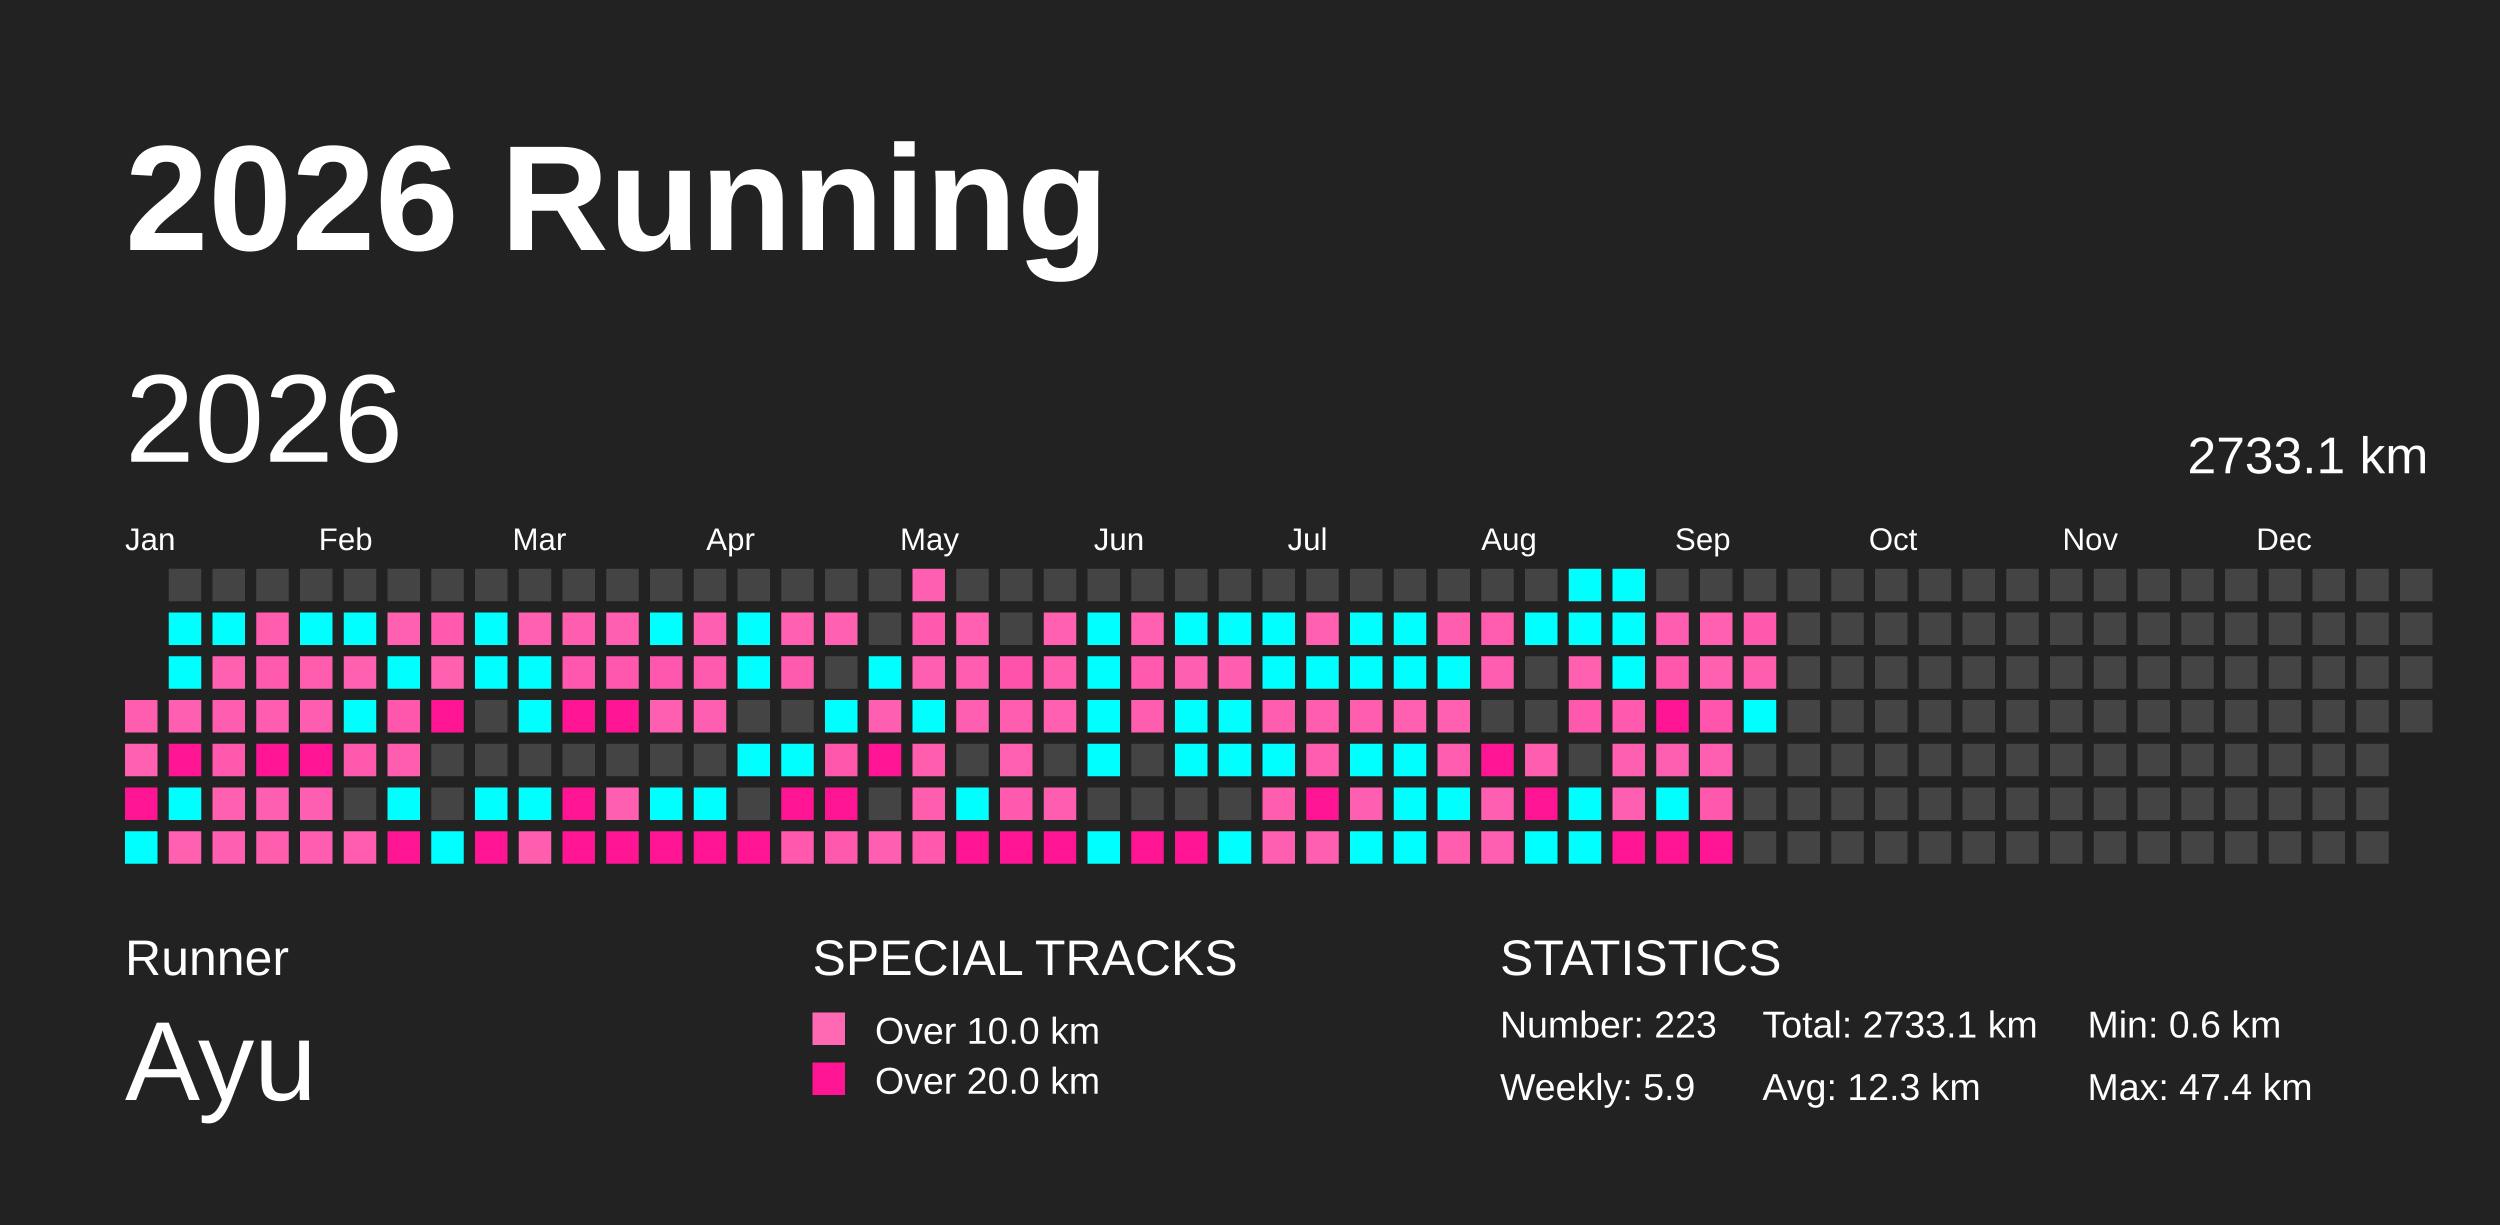
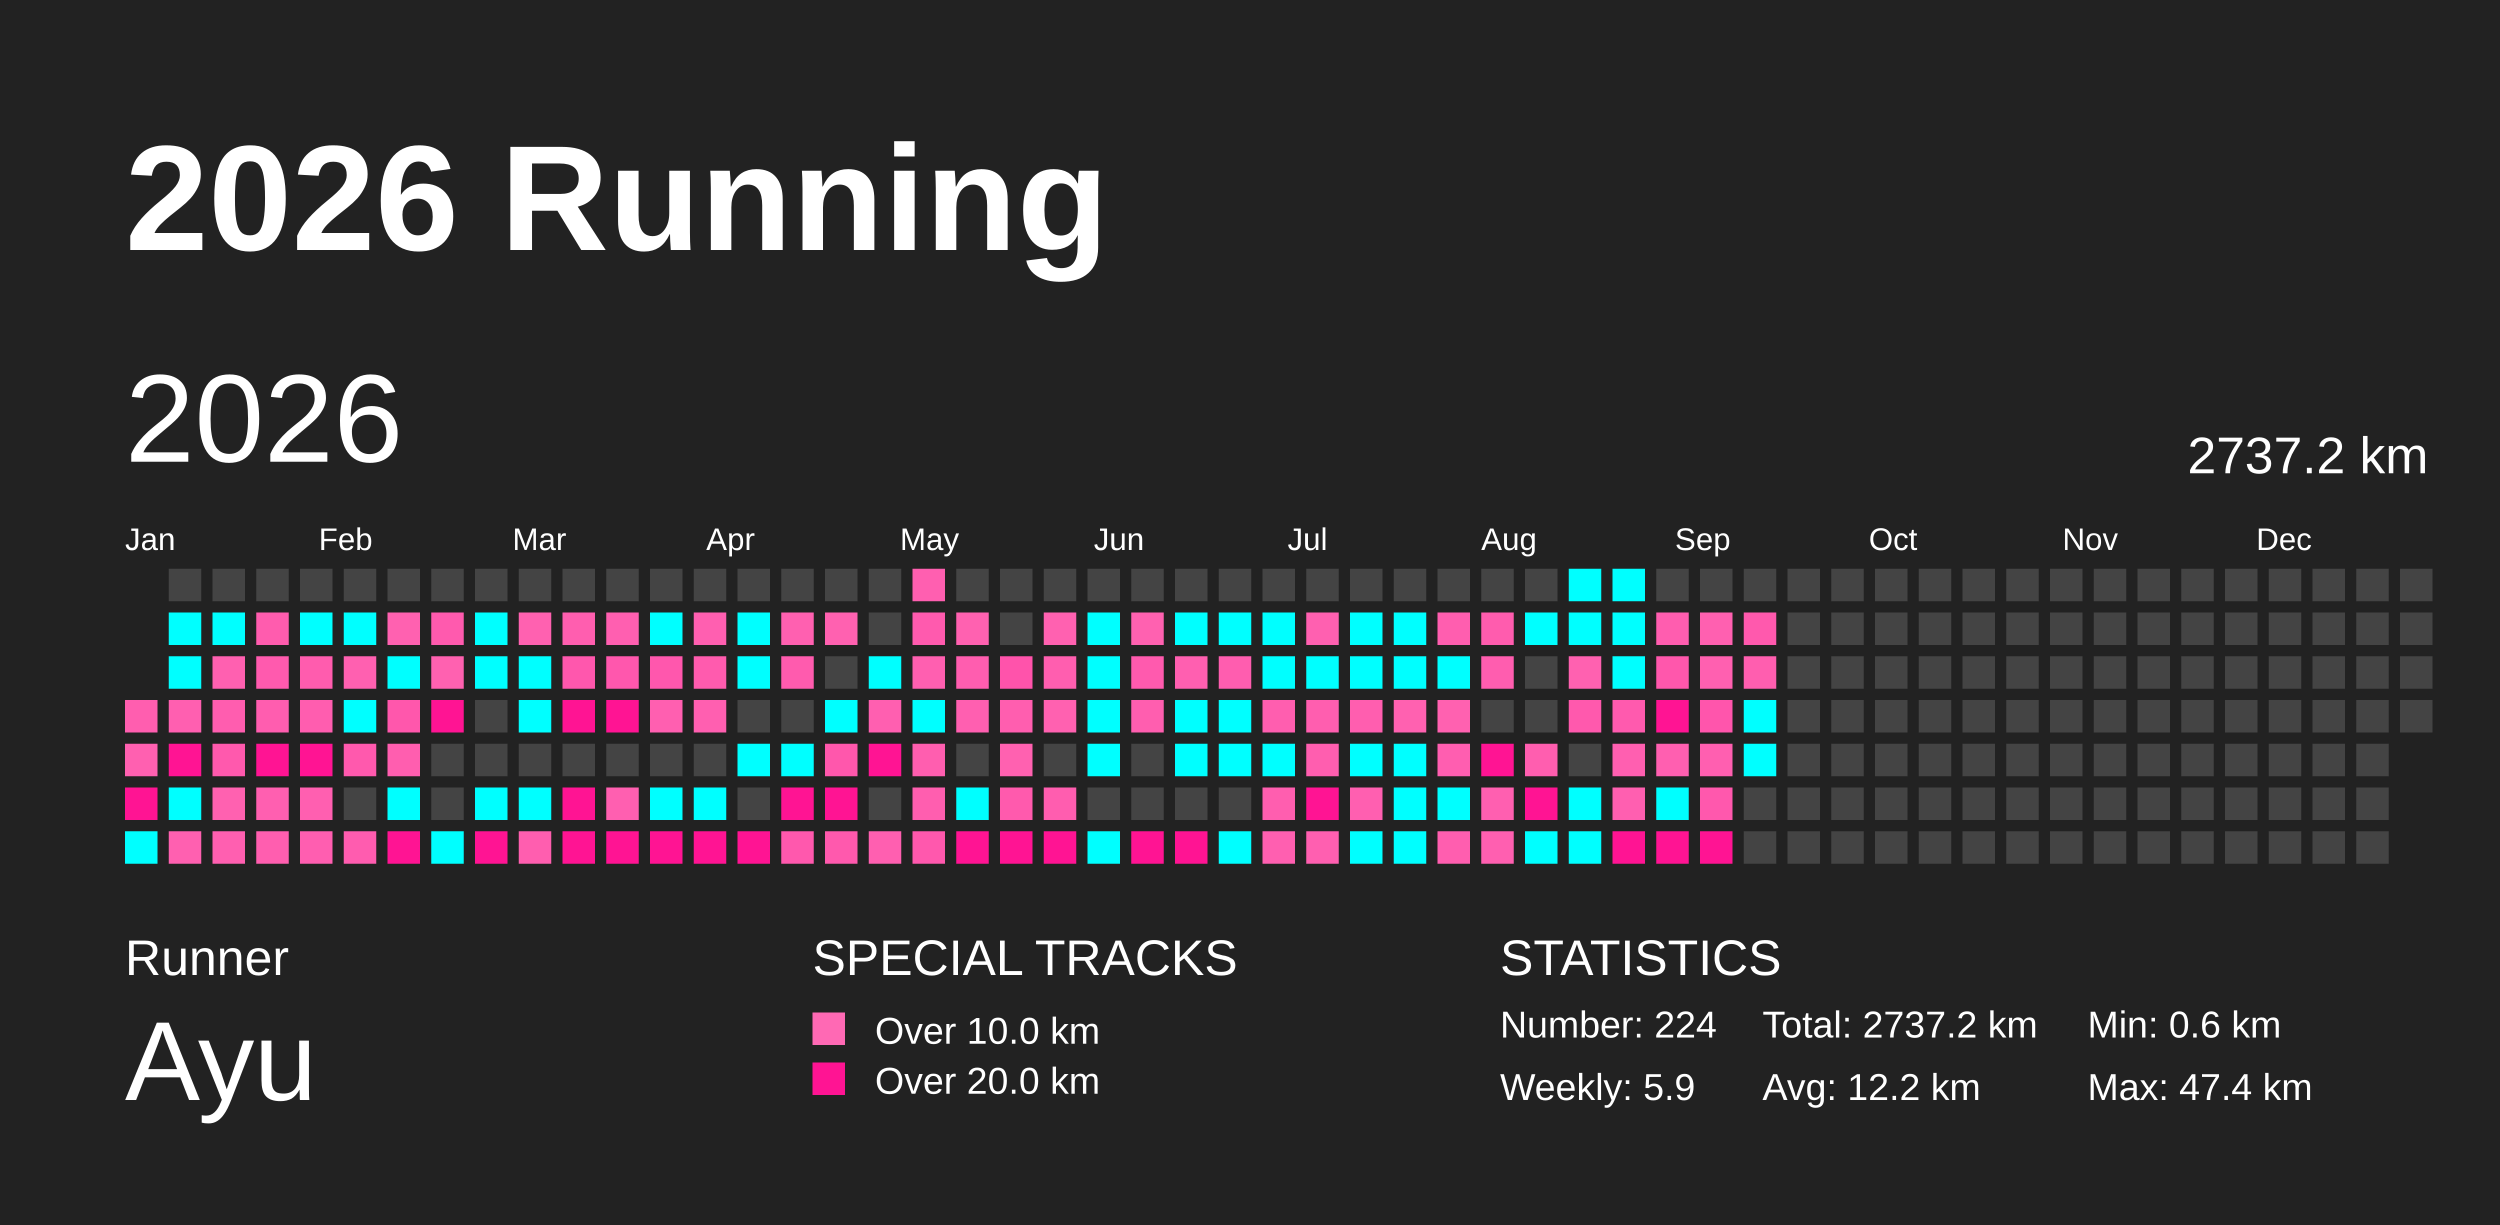
<svg xmlns="http://www.w3.org/2000/svg" baseProfile="full" height="98mm" version="1.1" viewBox="0,0,200,98" width="200mm">
  <defs />
  <rect fill="#222222" height="98" width="200" x="0" y="0" />
  <text fill="#FFFFFF" style="font-size:12px; font-family:Arial; font-weight:bold;" x="10" y="20">2026 Running</text>
  <text fill="#FFFFFF" style="font-size:4px; font-family:Arial" x="10" y="78">Runner</text>
  <text fill="#FFFFFF" style="font-size:9px; font-family:Arial" x="10" y="88">Ayu</text>
  <text fill="#FFFFFF" style="font-size:4px; font-family:Arial" x="65" y="78">SPECIAL TRACKS</text>
  <rect fill="#ff69b4" height="2.6" width="2.6" x="65" y="81" />
  <text fill="#FFFFFF" style="font-size:3px; font-family:Arial" x="70" y="83.5">Over 10.0 km</text>
  <rect fill="#ff1493" height="2.6" width="2.6" x="65" y="85" />
  <text fill="#FFFFFF" style="font-size:3px; font-family:Arial" x="70" y="87.5">Over 20.0 km</text>
  <text fill="#FFFFFF" style="font-size:4px; font-family:Arial" x="120" y="78">STATISTICS</text>
-   <text fill="#FFFFFF" style="font-size:3px; font-family:Arial" x="120" y="83">Number: 223</text>
+   <text fill="#FFFFFF" style="font-size:3px; font-family:Arial" x="120" y="83">Number: 224</text>
  <text fill="#FFFFFF" style="font-size:3px; font-family:Arial" x="120" y="88">Weekly: 5.9</text>
-   <text fill="#FFFFFF" style="font-size:3px; font-family:Arial" x="141" y="83">Total: 2733.1 km</text>
-   <text fill="#FFFFFF" style="font-size:3px; font-family:Arial" x="141" y="88">Avg: 12.3 km</text>
+   <text fill="#FFFFFF" style="font-size:3px; font-family:Arial" x="141" y="83">Total: 2737.2 km</text>
+   <text fill="#FFFFFF" style="font-size:3px; font-family:Arial" x="141" y="88">Avg: 12.2 km</text>
  <text fill="#FFFFFF" style="font-size:3px; font-family:Arial" x="167" y="83">Min: 0.6 km</text>
  <text fill="#FFFFFF" style="font-size:3px; font-family:Arial" x="167" y="88">Max: 47.4 km</text>
  <text dominant-baseline="hanging" fill="#FFFFFF" style="font-size:10.0px; font-family:Arial;" x="10" y="30">2026</text>
-   <text dominant-baseline="hanging" fill="#FFFFFF" style="font-size:4.125px; font-family:Arial;" x="175" y="35">2733.1 km</text>
+   <text dominant-baseline="hanging" fill="#FFFFFF" style="font-size:4.125px; font-family:Arial;" x="175" y="35">2737.2 km</text>
  <text fill="#FFFFFF" style="font-size:2.5px; font-family:Arial" x="10.0" y="44">Jan</text>
  <text fill="#FFFFFF" style="font-size:2.5px; font-family:Arial" x="25.5" y="44">Feb</text>
  <text fill="#FFFFFF" style="font-size:2.5px; font-family:Arial" x="41.0" y="44">Mar</text>
  <text fill="#FFFFFF" style="font-size:2.5px; font-family:Arial" x="56.5" y="44">Apr</text>
  <text fill="#FFFFFF" style="font-size:2.5px; font-family:Arial" x="72.0" y="44">May</text>
  <text fill="#FFFFFF" style="font-size:2.5px; font-family:Arial" x="87.5" y="44">Jun</text>
  <text fill="#FFFFFF" style="font-size:2.5px; font-family:Arial" x="103.0" y="44">Jul</text>
  <text fill="#FFFFFF" style="font-size:2.5px; font-family:Arial" x="118.5" y="44">Aug</text>
  <text fill="#FFFFFF" style="font-size:2.5px; font-family:Arial" x="134.0" y="44">Sep</text>
  <text fill="#FFFFFF" style="font-size:2.5px; font-family:Arial" x="149.5" y="44">Oct</text>
  <text fill="#FFFFFF" style="font-size:2.5px; font-family:Arial" x="165.0" y="44">Nov</text>
  <text fill="#FFFFFF" style="font-size:2.5px; font-family:Arial" x="180.5" y="44">Dec</text>
  <rect fill="#ff5eaf" height="2.6" width="2.6" x="10.0" y="56.0" />
  <rect fill="#ff60b0" height="2.6" width="2.6" x="10.0" y="59.5" />
  <rect fill="#ff1493" height="2.6" width="2.6" x="10.0" y="63.0" />
  <rect fill="#00ffff" height="2.6" width="2.6" x="10.0" y="66.5" />
  <rect fill="#444444" height="2.6" width="2.6" x="13.5" y="45.5" />
  <rect fill="#00ffff" height="2.6" width="2.6" x="13.5" y="49.0" />
  <rect fill="#00ffff" height="2.6" width="2.6" x="13.5" y="52.5" />
  <rect fill="#ff5fb0" height="2.6" width="2.6" x="13.5" y="56.0" />
  <rect fill="#ff1493" height="2.6" width="2.6" x="13.5" y="59.5" />
  <rect fill="#00ffff" height="2.6" width="2.6" x="13.5" y="63.0" />
  <rect fill="#ff60b0" height="2.6" width="2.6" x="13.5" y="66.5" />
  <rect fill="#444444" height="2.6" width="2.6" x="17.0" y="45.5" />
  <rect fill="#00ffff" height="2.6" width="2.6" x="17.0" y="49.0" />
  <rect fill="#ff60b0" height="2.6" width="2.6" x="17.0" y="52.5" />
  <rect fill="#ff5daf" height="2.6" width="2.6" x="17.0" y="56.0" />
  <rect fill="#ff59ad" height="2.6" width="2.6" x="17.0" y="59.5" />
  <rect fill="#ff61b0" height="2.6" width="2.6" x="17.0" y="63.0" />
  <rect fill="#ff5fb0" height="2.6" width="2.6" x="17.0" y="66.5" />
  <rect fill="#444444" height="2.6" width="2.6" x="20.5" y="45.5" />
  <rect fill="#ff5cae" height="2.6" width="2.6" x="20.5" y="49.0" />
  <rect fill="#ff5aae" height="2.6" width="2.6" x="20.5" y="52.5" />
  <rect fill="#ff5daf" height="2.6" width="2.6" x="20.5" y="56.0" />
  <rect fill="#ff1493" height="2.6" width="2.6" x="20.5" y="59.5" />
  <rect fill="#ff5fb0" height="2.6" width="2.6" x="20.5" y="63.0" />
  <rect fill="#ff5eaf" height="2.6" width="2.6" x="20.5" y="66.5" />
  <rect fill="#444444" height="2.6" width="2.6" x="24.0" y="45.5" />
  <rect fill="#00ffff" height="2.6" width="2.6" x="24.0" y="49.0" />
  <rect fill="#ff5cae" height="2.6" width="2.6" x="24.0" y="52.5" />
  <rect fill="#ff5daf" height="2.6" width="2.6" x="24.0" y="56.0" />
  <rect fill="#ff1493" height="2.6" width="2.6" x="24.0" y="59.5" />
  <rect fill="#ff5fb0" height="2.6" width="2.6" x="24.0" y="63.0" />
  <rect fill="#ff5eb0" height="2.6" width="2.6" x="24.0" y="66.5" />
  <rect fill="#444444" height="2.6" width="2.6" x="27.5" y="45.5" />
  <rect fill="#00ffff" height="2.6" width="2.6" x="27.5" y="49.0" />
  <rect fill="#ff60b0" height="2.6" width="2.6" x="27.5" y="52.5" />
  <rect fill="#00ffff" height="2.6" width="2.6" x="27.5" y="56.0" />
  <rect fill="#ff59ad" height="2.6" width="2.6" x="27.5" y="59.5" />
  <rect fill="#444444" height="2.6" width="2.6" x="27.5" y="63.0" />
  <rect fill="#ff5caf" height="2.6" width="2.6" x="27.5" y="66.5" />
  <rect fill="#444444" height="2.6" width="2.6" x="31.0" y="45.5" />
  <rect fill="#ff61b0" height="2.6" width="2.6" x="31.0" y="49.0" />
  <rect fill="#00ffff" height="2.6" width="2.6" x="31.0" y="52.5" />
  <rect fill="#ff57ac" height="2.6" width="2.6" x="31.0" y="56.0" />
  <rect fill="#ff5eaf" height="2.6" width="2.6" x="31.0" y="59.5" />
  <rect fill="#00ffff" height="2.6" width="2.6" x="31.0" y="63.0" />
  <rect fill="#ff1493" height="2.6" width="2.6" x="31.0" y="66.5" />
  <rect fill="#444444" height="2.6" width="2.6" x="34.5" y="45.5" />
  <rect fill="#ff5aae" height="2.6" width="2.6" x="34.5" y="49.0" />
  <rect fill="#ff61b0" height="2.6" width="2.6" x="34.5" y="52.5" />
  <rect fill="#ff1493" height="2.6" width="2.6" x="34.5" y="56.0" />
  <rect fill="#444444" height="2.6" width="2.6" x="34.5" y="59.5" />
  <rect fill="#444444" height="2.6" width="2.6" x="34.5" y="63.0" />
  <rect fill="#00ffff" height="2.6" width="2.6" x="34.5" y="66.5" />
  <rect fill="#444444" height="2.6" width="2.6" x="38.0" y="45.5" />
  <rect fill="#00ffff" height="2.6" width="2.6" x="38.0" y="49.0" />
  <rect fill="#00ffff" height="2.6" width="2.6" x="38.0" y="52.5" />
  <rect fill="#444444" height="2.6" width="2.6" x="38.0" y="56.0" />
  <rect fill="#444444" height="2.6" width="2.6" x="38.0" y="59.5" />
  <rect fill="#00ffff" height="2.6" width="2.6" x="38.0" y="63.0" />
  <rect fill="#ff1493" height="2.6" width="2.6" x="38.0" y="66.5" />
  <rect fill="#444444" height="2.6" width="2.6" x="41.5" y="45.5" />
  <rect fill="#ff61b0" height="2.6" width="2.6" x="41.5" y="49.0" />
  <rect fill="#00ffff" height="2.6" width="2.6" x="41.5" y="52.5" />
  <rect fill="#00ffff" height="2.6" width="2.6" x="41.5" y="56.0" />
  <rect fill="#444444" height="2.6" width="2.6" x="41.5" y="59.5" />
  <rect fill="#00ffff" height="2.6" width="2.6" x="41.5" y="63.0" />
  <rect fill="#ff5eaf" height="2.6" width="2.6" x="41.5" y="66.5" />
  <rect fill="#444444" height="2.6" width="2.6" x="45.0" y="45.5" />
  <rect fill="#ff5eaf" height="2.6" width="2.6" x="45.0" y="49.0" />
  <rect fill="#ff57ad" height="2.6" width="2.6" x="45.0" y="52.5" />
  <rect fill="#ff1493" height="2.6" width="2.6" x="45.0" y="56.0" />
  <rect fill="#444444" height="2.6" width="2.6" x="45.0" y="59.5" />
  <rect fill="#ff1493" height="2.6" width="2.6" x="45.0" y="63.0" />
  <rect fill="#ff1493" height="2.6" width="2.6" x="45.0" y="66.5" />
  <rect fill="#444444" height="2.6" width="2.6" x="48.5" y="45.5" />
  <rect fill="#ff5fb0" height="2.6" width="2.6" x="48.5" y="49.0" />
  <rect fill="#ff57ad" height="2.6" width="2.6" x="48.5" y="52.5" />
  <rect fill="#ff1493" height="2.6" width="2.6" x="48.5" y="56.0" />
  <rect fill="#444444" height="2.6" width="2.6" x="48.5" y="59.5" />
  <rect fill="#ff5fb0" height="2.6" width="2.6" x="48.5" y="63.0" />
  <rect fill="#ff1493" height="2.6" width="2.6" x="48.5" y="66.5" />
  <rect fill="#444444" height="2.6" width="2.6" x="52.0" y="45.5" />
  <rect fill="#00ffff" height="2.6" width="2.6" x="52.0" y="49.0" />
  <rect fill="#ff57ad" height="2.6" width="2.6" x="52.0" y="52.5" />
  <rect fill="#ff5fb0" height="2.6" width="2.6" x="52.0" y="56.0" />
  <rect fill="#444444" height="2.6" width="2.6" x="52.0" y="59.5" />
  <rect fill="#00ffff" height="2.6" width="2.6" x="52.0" y="63.0" />
  <rect fill="#ff1493" height="2.6" width="2.6" x="52.0" y="66.5" />
  <rect fill="#444444" height="2.6" width="2.6" x="55.5" y="45.5" />
  <rect fill="#ff5fb0" height="2.6" width="2.6" x="55.5" y="49.0" />
  <rect fill="#ff5bae" height="2.6" width="2.6" x="55.5" y="52.5" />
  <rect fill="#ff5fb0" height="2.6" width="2.6" x="55.5" y="56.0" />
  <rect fill="#444444" height="2.6" width="2.6" x="55.5" y="59.5" />
  <rect fill="#00ffff" height="2.6" width="2.6" x="55.5" y="63.0" />
  <rect fill="#ff1493" height="2.6" width="2.6" x="55.5" y="66.5" />
  <rect fill="#444444" height="2.6" width="2.6" x="59.0" y="45.5" />
  <rect fill="#00ffff" height="2.6" width="2.6" x="59.0" y="49.0" />
  <rect fill="#00ffff" height="2.6" width="2.6" x="59.0" y="52.5" />
  <rect fill="#444444" height="2.6" width="2.6" x="59.0" y="56.0" />
  <rect fill="#00ffff" height="2.6" width="2.6" x="59.0" y="59.5" />
  <rect fill="#444444" height="2.6" width="2.6" x="59.0" y="63.0" />
  <rect fill="#ff1493" height="2.6" width="2.6" x="59.0" y="66.5" />
  <rect fill="#444444" height="2.6" width="2.6" x="62.5" y="45.5" />
  <rect fill="#ff60b0" height="2.6" width="2.6" x="62.5" y="49.0" />
  <rect fill="#ff5bae" height="2.6" width="2.6" x="62.5" y="52.5" />
  <rect fill="#444444" height="2.6" width="2.6" x="62.5" y="56.0" />
  <rect fill="#00ffff" height="2.6" width="2.6" x="62.5" y="59.5" />
  <rect fill="#ff1493" height="2.6" width="2.6" x="62.5" y="63.0" />
  <rect fill="#ff58ad" height="2.6" width="2.6" x="62.5" y="66.5" />
  <rect fill="#444444" height="2.6" width="2.6" x="66.0" y="45.5" />
  <rect fill="#ff61b0" height="2.6" width="2.6" x="66.0" y="49.0" />
  <rect fill="#444444" height="2.6" width="2.6" x="66.0" y="52.5" />
  <rect fill="#00ffff" height="2.6" width="2.6" x="66.0" y="56.0" />
  <rect fill="#ff57ac" height="2.6" width="2.6" x="66.0" y="59.5" />
  <rect fill="#ff1493" height="2.6" width="2.6" x="66.0" y="63.0" />
  <rect fill="#ff59ad" height="2.6" width="2.6" x="66.0" y="66.5" />
  <rect fill="#444444" height="2.6" width="2.6" x="69.5" y="45.5" />
  <rect fill="#444444" height="2.6" width="2.6" x="69.5" y="49.0" />
  <rect fill="#00ffff" height="2.6" width="2.6" x="69.5" y="52.5" />
  <rect fill="#ff5fb0" height="2.6" width="2.6" x="69.5" y="56.0" />
  <rect fill="#ff1493" height="2.6" width="2.6" x="69.5" y="59.5" />
  <rect fill="#444444" height="2.6" width="2.6" x="69.5" y="63.0" />
  <rect fill="#ff5fb0" height="2.6" width="2.6" x="69.5" y="66.5" />
  <rect fill="#ff5fb0" height="2.6" width="2.6" x="73.0" y="45.5" />
  <rect fill="#ff5aae" height="2.6" width="2.6" x="73.0" y="49.0" />
  <rect fill="#ff5fb0" height="2.6" width="2.6" x="73.0" y="52.5" />
  <rect fill="#00ffff" height="2.6" width="2.6" x="73.0" y="56.0" />
  <rect fill="#ff5eaf" height="2.6" width="2.6" x="73.0" y="59.5" />
  <rect fill="#ff5eaf" height="2.6" width="2.6" x="73.0" y="63.0" />
  <rect fill="#ff58ad" height="2.6" width="2.6" x="73.0" y="66.5" />
  <rect fill="#444444" height="2.6" width="2.6" x="76.5" y="45.5" />
  <rect fill="#ff61b0" height="2.6" width="2.6" x="76.5" y="49.0" />
  <rect fill="#ff5daf" height="2.6" width="2.6" x="76.5" y="52.5" />
  <rect fill="#ff5fb0" height="2.6" width="2.6" x="76.5" y="56.0" />
  <rect fill="#444444" height="2.6" width="2.6" x="76.5" y="59.5" />
  <rect fill="#00ffff" height="2.6" width="2.6" x="76.5" y="63.0" />
  <rect fill="#ff1493" height="2.6" width="2.6" x="76.5" y="66.5" />
  <rect fill="#444444" height="2.6" width="2.6" x="80.0" y="45.5" />
  <rect fill="#444444" height="2.6" width="2.6" x="80.0" y="49.0" />
  <rect fill="#ff53ab" height="2.6" width="2.6" x="80.0" y="52.5" />
  <rect fill="#ff5eaf" height="2.6" width="2.6" x="80.0" y="56.0" />
  <rect fill="#ff61b0" height="2.6" width="2.6" x="80.0" y="59.5" />
  <rect fill="#ff5aad" height="2.6" width="2.6" x="80.0" y="63.0" />
  <rect fill="#ff1493" height="2.6" width="2.6" x="80.0" y="66.5" />
  <rect fill="#444444" height="2.6" width="2.6" x="83.5" y="45.5" />
  <rect fill="#ff61b0" height="2.6" width="2.6" x="83.5" y="49.0" />
  <rect fill="#ff5eaf" height="2.6" width="2.6" x="83.5" y="52.5" />
  <rect fill="#ff61b0" height="2.6" width="2.6" x="83.5" y="56.0" />
  <rect fill="#444444" height="2.6" width="2.6" x="83.5" y="59.5" />
  <rect fill="#ff5daf" height="2.6" width="2.6" x="83.5" y="63.0" />
  <rect fill="#ff1493" height="2.6" width="2.6" x="83.5" y="66.5" />
  <rect fill="#444444" height="2.6" width="2.6" x="87.0" y="45.5" />
  <rect fill="#00ffff" height="2.6" width="2.6" x="87.0" y="49.0" />
  <rect fill="#00ffff" height="2.6" width="2.6" x="87.0" y="52.5" />
  <rect fill="#00ffff" height="2.6" width="2.6" x="87.0" y="56.0" />
  <rect fill="#00ffff" height="2.6" width="2.6" x="87.0" y="59.5" />
  <rect fill="#444444" height="2.6" width="2.6" x="87.0" y="63.0" />
  <rect fill="#00ffff" height="2.6" width="2.6" x="87.0" y="66.5" />
  <rect fill="#444444" height="2.6" width="2.6" x="90.5" y="45.5" />
  <rect fill="#ff61b0" height="2.6" width="2.6" x="90.5" y="49.0" />
  <rect fill="#ff5aae" height="2.6" width="2.6" x="90.5" y="52.5" />
  <rect fill="#ff5eaf" height="2.6" width="2.6" x="90.5" y="56.0" />
  <rect fill="#444444" height="2.6" width="2.6" x="90.5" y="59.5" />
  <rect fill="#444444" height="2.6" width="2.6" x="90.5" y="63.0" />
  <rect fill="#ff1493" height="2.6" width="2.6" x="90.5" y="66.5" />
  <rect fill="#444444" height="2.6" width="2.6" x="94.0" y="45.5" />
  <rect fill="#00ffff" height="2.6" width="2.6" x="94.0" y="49.0" />
  <rect fill="#ff5fb0" height="2.6" width="2.6" x="94.0" y="52.5" />
  <rect fill="#00ffff" height="2.6" width="2.6" x="94.0" y="56.0" />
  <rect fill="#00ffff" height="2.6" width="2.6" x="94.0" y="59.5" />
  <rect fill="#444444" height="2.6" width="2.6" x="94.0" y="63.0" />
  <rect fill="#ff1493" height="2.6" width="2.6" x="94.0" y="66.5" />
  <rect fill="#444444" height="2.6" width="2.6" x="97.5" y="45.5" />
  <rect fill="#00ffff" height="2.6" width="2.6" x="97.5" y="49.0" />
  <rect fill="#ff5daf" height="2.6" width="2.6" x="97.5" y="52.5" />
  <rect fill="#00ffff" height="2.6" width="2.6" x="97.5" y="56.0" />
  <rect fill="#00ffff" height="2.6" width="2.6" x="97.5" y="59.5" />
  <rect fill="#444444" height="2.6" width="2.6" x="97.5" y="63.0" />
  <rect fill="#00ffff" height="2.6" width="2.6" x="97.5" y="66.5" />
  <rect fill="#444444" height="2.6" width="2.6" x="101.0" y="45.5" />
  <rect fill="#00ffff" height="2.6" width="2.6" x="101.0" y="49.0" />
  <rect fill="#00ffff" height="2.6" width="2.6" x="101.0" y="52.5" />
  <rect fill="#ff5eaf" height="2.6" width="2.6" x="101.0" y="56.0" />
  <rect fill="#00ffff" height="2.6" width="2.6" x="101.0" y="59.5" />
  <rect fill="#ff5eaf" height="2.6" width="2.6" x="101.0" y="63.0" />
  <rect fill="#ff5fb0" height="2.6" width="2.6" x="101.0" y="66.5" />
  <rect fill="#444444" height="2.6" width="2.6" x="104.5" y="45.5" />
  <rect fill="#ff60b0" height="2.6" width="2.6" x="104.5" y="49.0" />
  <rect fill="#00ffff" height="2.6" width="2.6" x="104.5" y="52.5" />
  <rect fill="#ff5eaf" height="2.6" width="2.6" x="104.5" y="56.0" />
  <rect fill="#ff5eaf" height="2.6" width="2.6" x="104.5" y="59.5" />
  <rect fill="#ff1493" height="2.6" width="2.6" x="104.5" y="63.0" />
  <rect fill="#ff5fb0" height="2.6" width="2.6" x="104.5" y="66.5" />
  <rect fill="#444444" height="2.6" width="2.6" x="108.0" y="45.5" />
  <rect fill="#00ffff" height="2.6" width="2.6" x="108.0" y="49.0" />
  <rect fill="#00ffff" height="2.6" width="2.6" x="108.0" y="52.5" />
  <rect fill="#ff5eaf" height="2.6" width="2.6" x="108.0" y="56.0" />
  <rect fill="#00ffff" height="2.6" width="2.6" x="108.0" y="59.5" />
  <rect fill="#ff5fb0" height="2.6" width="2.6" x="108.0" y="63.0" />
  <rect fill="#00ffff" height="2.6" width="2.6" x="108.0" y="66.5" />
  <rect fill="#444444" height="2.6" width="2.6" x="111.5" y="45.5" />
  <rect fill="#00ffff" height="2.6" width="2.6" x="111.5" y="49.0" />
  <rect fill="#00ffff" height="2.6" width="2.6" x="111.5" y="52.5" />
  <rect fill="#ff61b0" height="2.6" width="2.6" x="111.5" y="56.0" />
  <rect fill="#00ffff" height="2.6" width="2.6" x="111.5" y="59.5" />
  <rect fill="#00ffff" height="2.6" width="2.6" x="111.5" y="63.0" />
  <rect fill="#00ffff" height="2.6" width="2.6" x="111.5" y="66.5" />
  <rect fill="#444444" height="2.6" width="2.6" x="115.0" y="45.5" />
  <rect fill="#ff5eaf" height="2.6" width="2.6" x="115.0" y="49.0" />
  <rect fill="#00ffff" height="2.6" width="2.6" x="115.0" y="52.5" />
  <rect fill="#ff61b0" height="2.6" width="2.6" x="115.0" y="56.0" />
  <rect fill="#ff5eb0" height="2.6" width="2.6" x="115.0" y="59.5" />
  <rect fill="#00ffff" height="2.6" width="2.6" x="115.0" y="63.0" />
  <rect fill="#ff5eaf" height="2.6" width="2.6" x="115.0" y="66.5" />
  <rect fill="#444444" height="2.6" width="2.6" x="118.5" y="45.5" />
  <rect fill="#ff5cae" height="2.6" width="2.6" x="118.5" y="49.0" />
  <rect fill="#ff5daf" height="2.6" width="2.6" x="118.5" y="52.5" />
  <rect fill="#444444" height="2.6" width="2.6" x="118.5" y="56.0" />
  <rect fill="#ff1493" height="2.6" width="2.6" x="118.5" y="59.5" />
  <rect fill="#ff5fb0" height="2.6" width="2.6" x="118.5" y="63.0" />
  <rect fill="#ff5fb0" height="2.6" width="2.6" x="118.5" y="66.5" />
  <rect fill="#444444" height="2.6" width="2.6" x="122.0" y="45.5" />
  <rect fill="#00ffff" height="2.6" width="2.6" x="122.0" y="49.0" />
  <rect fill="#444444" height="2.6" width="2.6" x="122.0" y="52.5" />
  <rect fill="#444444" height="2.6" width="2.6" x="122.0" y="56.0" />
  <rect fill="#ff5eaf" height="2.6" width="2.6" x="122.0" y="59.5" />
  <rect fill="#ff1493" height="2.6" width="2.6" x="122.0" y="63.0" />
  <rect fill="#00ffff" height="2.6" width="2.6" x="122.0" y="66.5" />
  <rect fill="#00ffff" height="2.6" width="2.6" x="125.5" y="45.5" />
  <rect fill="#00ffff" height="2.6" width="2.6" x="125.5" y="49.0" />
  <rect fill="#ff61b0" height="2.6" width="2.6" x="125.5" y="52.5" />
  <rect fill="#ff59ad" height="2.6" width="2.6" x="125.5" y="56.0" />
  <rect fill="#444444" height="2.6" width="2.6" x="125.5" y="59.5" />
  <rect fill="#00ffff" height="2.6" width="2.6" x="125.5" y="63.0" />
  <rect fill="#00ffff" height="2.6" width="2.6" x="125.5" y="66.5" />
  <rect fill="#00ffff" height="2.6" width="2.6" x="129.0" y="45.5" />
  <rect fill="#00ffff" height="2.6" width="2.6" x="129.0" y="49.0" />
  <rect fill="#00ffff" height="2.6" width="2.6" x="129.0" y="52.5" />
  <rect fill="#ff5aae" height="2.6" width="2.6" x="129.0" y="56.0" />
  <rect fill="#ff5fb0" height="2.6" width="2.6" x="129.0" y="59.5" />
  <rect fill="#ff5fb0" height="2.6" width="2.6" x="129.0" y="63.0" />
  <rect fill="#ff1493" height="2.6" width="2.6" x="129.0" y="66.5" />
  <rect fill="#444444" height="2.6" width="2.6" x="132.5" y="45.5" />
  <rect fill="#ff5daf" height="2.6" width="2.6" x="132.5" y="49.0" />
  <rect fill="#ff57ac" height="2.6" width="2.6" x="132.5" y="52.5" />
  <rect fill="#ff1493" height="2.6" width="2.6" x="132.5" y="56.0" />
  <rect fill="#ff5fb0" height="2.6" width="2.6" x="132.5" y="59.5" />
  <rect fill="#00ffff" height="2.6" width="2.6" x="132.5" y="63.0" />
  <rect fill="#ff1493" height="2.6" width="2.6" x="132.5" y="66.5" />
  <rect fill="#444444" height="2.6" width="2.6" x="136.0" y="45.5" />
  <rect fill="#ff60b0" height="2.6" width="2.6" x="136.0" y="49.0" />
  <rect fill="#ff60b0" height="2.6" width="2.6" x="136.0" y="52.5" />
  <rect fill="#ff55ac" height="2.6" width="2.6" x="136.0" y="56.0" />
  <rect fill="#ff5fb0" height="2.6" width="2.6" x="136.0" y="59.5" />
  <rect fill="#ff58ad" height="2.6" width="2.6" x="136.0" y="63.0" />
  <rect fill="#ff1493" height="2.6" width="2.6" x="136.0" y="66.5" />
  <rect fill="#444444" height="2.6" width="2.6" x="139.5" y="45.5" />
  <rect fill="#ff59ad" height="2.6" width="2.6" x="139.5" y="49.0" />
  <rect fill="#ff5eaf" height="2.6" width="2.6" x="139.5" y="52.5" />
  <rect fill="#00ffff" height="2.6" width="2.6" x="139.5" y="56.0" />
-   <rect fill="#444444" height="2.6" width="2.6" x="139.5" y="59.5" />
+   <rect fill="#00ffff" height="2.6" width="2.6" x="139.5" y="59.5" />
  <rect fill="#444444" height="2.6" width="2.6" x="139.5" y="63.0" />
  <rect fill="#444444" height="2.6" width="2.6" x="139.5" y="66.5" />
  <rect fill="#444444" height="2.6" width="2.6" x="143.0" y="45.5" />
  <rect fill="#444444" height="2.6" width="2.6" x="143.0" y="49.0" />
  <rect fill="#444444" height="2.6" width="2.6" x="143.0" y="52.5" />
  <rect fill="#444444" height="2.6" width="2.6" x="143.0" y="56.0" />
  <rect fill="#444444" height="2.6" width="2.6" x="143.0" y="59.5" />
  <rect fill="#444444" height="2.6" width="2.6" x="143.0" y="63.0" />
  <rect fill="#444444" height="2.6" width="2.6" x="143.0" y="66.5" />
  <rect fill="#444444" height="2.6" width="2.6" x="146.5" y="45.5" />
  <rect fill="#444444" height="2.6" width="2.6" x="146.5" y="49.0" />
  <rect fill="#444444" height="2.6" width="2.6" x="146.5" y="52.5" />
  <rect fill="#444444" height="2.6" width="2.6" x="146.5" y="56.0" />
  <rect fill="#444444" height="2.6" width="2.6" x="146.5" y="59.5" />
  <rect fill="#444444" height="2.6" width="2.6" x="146.5" y="63.0" />
  <rect fill="#444444" height="2.6" width="2.6" x="146.5" y="66.5" />
  <rect fill="#444444" height="2.6" width="2.6" x="150.0" y="45.5" />
  <rect fill="#444444" height="2.6" width="2.6" x="150.0" y="49.0" />
  <rect fill="#444444" height="2.6" width="2.6" x="150.0" y="52.5" />
  <rect fill="#444444" height="2.6" width="2.6" x="150.0" y="56.0" />
  <rect fill="#444444" height="2.6" width="2.6" x="150.0" y="59.5" />
  <rect fill="#444444" height="2.6" width="2.6" x="150.0" y="63.0" />
  <rect fill="#444444" height="2.6" width="2.6" x="150.0" y="66.5" />
  <rect fill="#444444" height="2.6" width="2.6" x="153.5" y="45.5" />
  <rect fill="#444444" height="2.6" width="2.6" x="153.5" y="49.0" />
  <rect fill="#444444" height="2.6" width="2.6" x="153.5" y="52.5" />
  <rect fill="#444444" height="2.6" width="2.6" x="153.5" y="56.0" />
  <rect fill="#444444" height="2.6" width="2.6" x="153.5" y="59.5" />
  <rect fill="#444444" height="2.6" width="2.6" x="153.5" y="63.0" />
  <rect fill="#444444" height="2.6" width="2.6" x="153.5" y="66.5" />
  <rect fill="#444444" height="2.6" width="2.6" x="157.0" y="45.5" />
  <rect fill="#444444" height="2.6" width="2.6" x="157.0" y="49.0" />
  <rect fill="#444444" height="2.6" width="2.6" x="157.0" y="52.5" />
  <rect fill="#444444" height="2.6" width="2.6" x="157.0" y="56.0" />
  <rect fill="#444444" height="2.6" width="2.6" x="157.0" y="59.5" />
  <rect fill="#444444" height="2.6" width="2.6" x="157.0" y="63.0" />
  <rect fill="#444444" height="2.6" width="2.6" x="157.0" y="66.5" />
  <rect fill="#444444" height="2.6" width="2.6" x="160.5" y="45.5" />
  <rect fill="#444444" height="2.6" width="2.6" x="160.5" y="49.0" />
  <rect fill="#444444" height="2.6" width="2.6" x="160.5" y="52.5" />
  <rect fill="#444444" height="2.6" width="2.6" x="160.5" y="56.0" />
  <rect fill="#444444" height="2.6" width="2.6" x="160.5" y="59.5" />
  <rect fill="#444444" height="2.6" width="2.6" x="160.5" y="63.0" />
  <rect fill="#444444" height="2.6" width="2.6" x="160.5" y="66.5" />
  <rect fill="#444444" height="2.6" width="2.6" x="164.0" y="45.5" />
  <rect fill="#444444" height="2.6" width="2.6" x="164.0" y="49.0" />
  <rect fill="#444444" height="2.6" width="2.6" x="164.0" y="52.5" />
  <rect fill="#444444" height="2.6" width="2.6" x="164.0" y="56.0" />
  <rect fill="#444444" height="2.6" width="2.6" x="164.0" y="59.5" />
  <rect fill="#444444" height="2.6" width="2.6" x="164.0" y="63.0" />
  <rect fill="#444444" height="2.6" width="2.6" x="164.0" y="66.5" />
  <rect fill="#444444" height="2.6" width="2.6" x="167.5" y="45.5" />
  <rect fill="#444444" height="2.6" width="2.6" x="167.5" y="49.0" />
  <rect fill="#444444" height="2.6" width="2.6" x="167.5" y="52.5" />
  <rect fill="#444444" height="2.6" width="2.6" x="167.5" y="56.0" />
  <rect fill="#444444" height="2.6" width="2.6" x="167.5" y="59.5" />
  <rect fill="#444444" height="2.6" width="2.6" x="167.5" y="63.0" />
  <rect fill="#444444" height="2.6" width="2.6" x="167.5" y="66.5" />
  <rect fill="#444444" height="2.6" width="2.6" x="171.0" y="45.5" />
  <rect fill="#444444" height="2.6" width="2.6" x="171.0" y="49.0" />
  <rect fill="#444444" height="2.6" width="2.6" x="171.0" y="52.5" />
  <rect fill="#444444" height="2.6" width="2.6" x="171.0" y="56.0" />
  <rect fill="#444444" height="2.6" width="2.6" x="171.0" y="59.5" />
  <rect fill="#444444" height="2.6" width="2.6" x="171.0" y="63.0" />
  <rect fill="#444444" height="2.6" width="2.6" x="171.0" y="66.5" />
  <rect fill="#444444" height="2.6" width="2.6" x="174.5" y="45.5" />
  <rect fill="#444444" height="2.6" width="2.6" x="174.5" y="49.0" />
  <rect fill="#444444" height="2.6" width="2.6" x="174.5" y="52.5" />
  <rect fill="#444444" height="2.6" width="2.6" x="174.5" y="56.0" />
  <rect fill="#444444" height="2.6" width="2.6" x="174.5" y="59.5" />
  <rect fill="#444444" height="2.6" width="2.6" x="174.5" y="63.0" />
  <rect fill="#444444" height="2.6" width="2.6" x="174.5" y="66.5" />
  <rect fill="#444444" height="2.6" width="2.6" x="178.0" y="45.5" />
  <rect fill="#444444" height="2.6" width="2.6" x="178.0" y="49.0" />
  <rect fill="#444444" height="2.6" width="2.6" x="178.0" y="52.5" />
  <rect fill="#444444" height="2.6" width="2.6" x="178.0" y="56.0" />
  <rect fill="#444444" height="2.6" width="2.6" x="178.0" y="59.5" />
  <rect fill="#444444" height="2.6" width="2.6" x="178.0" y="63.0" />
  <rect fill="#444444" height="2.6" width="2.6" x="178.0" y="66.5" />
  <rect fill="#444444" height="2.6" width="2.6" x="181.5" y="45.5" />
  <rect fill="#444444" height="2.6" width="2.6" x="181.5" y="49.0" />
  <rect fill="#444444" height="2.6" width="2.6" x="181.5" y="52.5" />
  <rect fill="#444444" height="2.6" width="2.6" x="181.5" y="56.0" />
  <rect fill="#444444" height="2.6" width="2.6" x="181.5" y="59.5" />
  <rect fill="#444444" height="2.6" width="2.6" x="181.5" y="63.0" />
  <rect fill="#444444" height="2.6" width="2.6" x="181.5" y="66.5" />
  <rect fill="#444444" height="2.6" width="2.6" x="185.0" y="45.5" />
  <rect fill="#444444" height="2.6" width="2.6" x="185.0" y="49.0" />
  <rect fill="#444444" height="2.6" width="2.6" x="185.0" y="52.5" />
  <rect fill="#444444" height="2.6" width="2.6" x="185.0" y="56.0" />
  <rect fill="#444444" height="2.6" width="2.6" x="185.0" y="59.5" />
  <rect fill="#444444" height="2.6" width="2.6" x="185.0" y="63.0" />
  <rect fill="#444444" height="2.6" width="2.6" x="185.0" y="66.5" />
  <rect fill="#444444" height="2.6" width="2.6" x="188.5" y="45.5" />
  <rect fill="#444444" height="2.6" width="2.6" x="188.5" y="49.0" />
  <rect fill="#444444" height="2.6" width="2.6" x="188.5" y="52.5" />
  <rect fill="#444444" height="2.6" width="2.6" x="188.5" y="56.0" />
  <rect fill="#444444" height="2.6" width="2.6" x="188.5" y="59.5" />
  <rect fill="#444444" height="2.6" width="2.6" x="188.5" y="63.0" />
  <rect fill="#444444" height="2.6" width="2.6" x="188.5" y="66.5" />
  <rect fill="#444444" height="2.6" width="2.6" x="192.0" y="45.5" />
  <rect fill="#444444" height="2.6" width="2.6" x="192.0" y="49.0" />
  <rect fill="#444444" height="2.6" width="2.6" x="192.0" y="52.5" />
  <rect fill="#444444" height="2.6" width="2.6" x="192.0" y="56.0" />
</svg>
